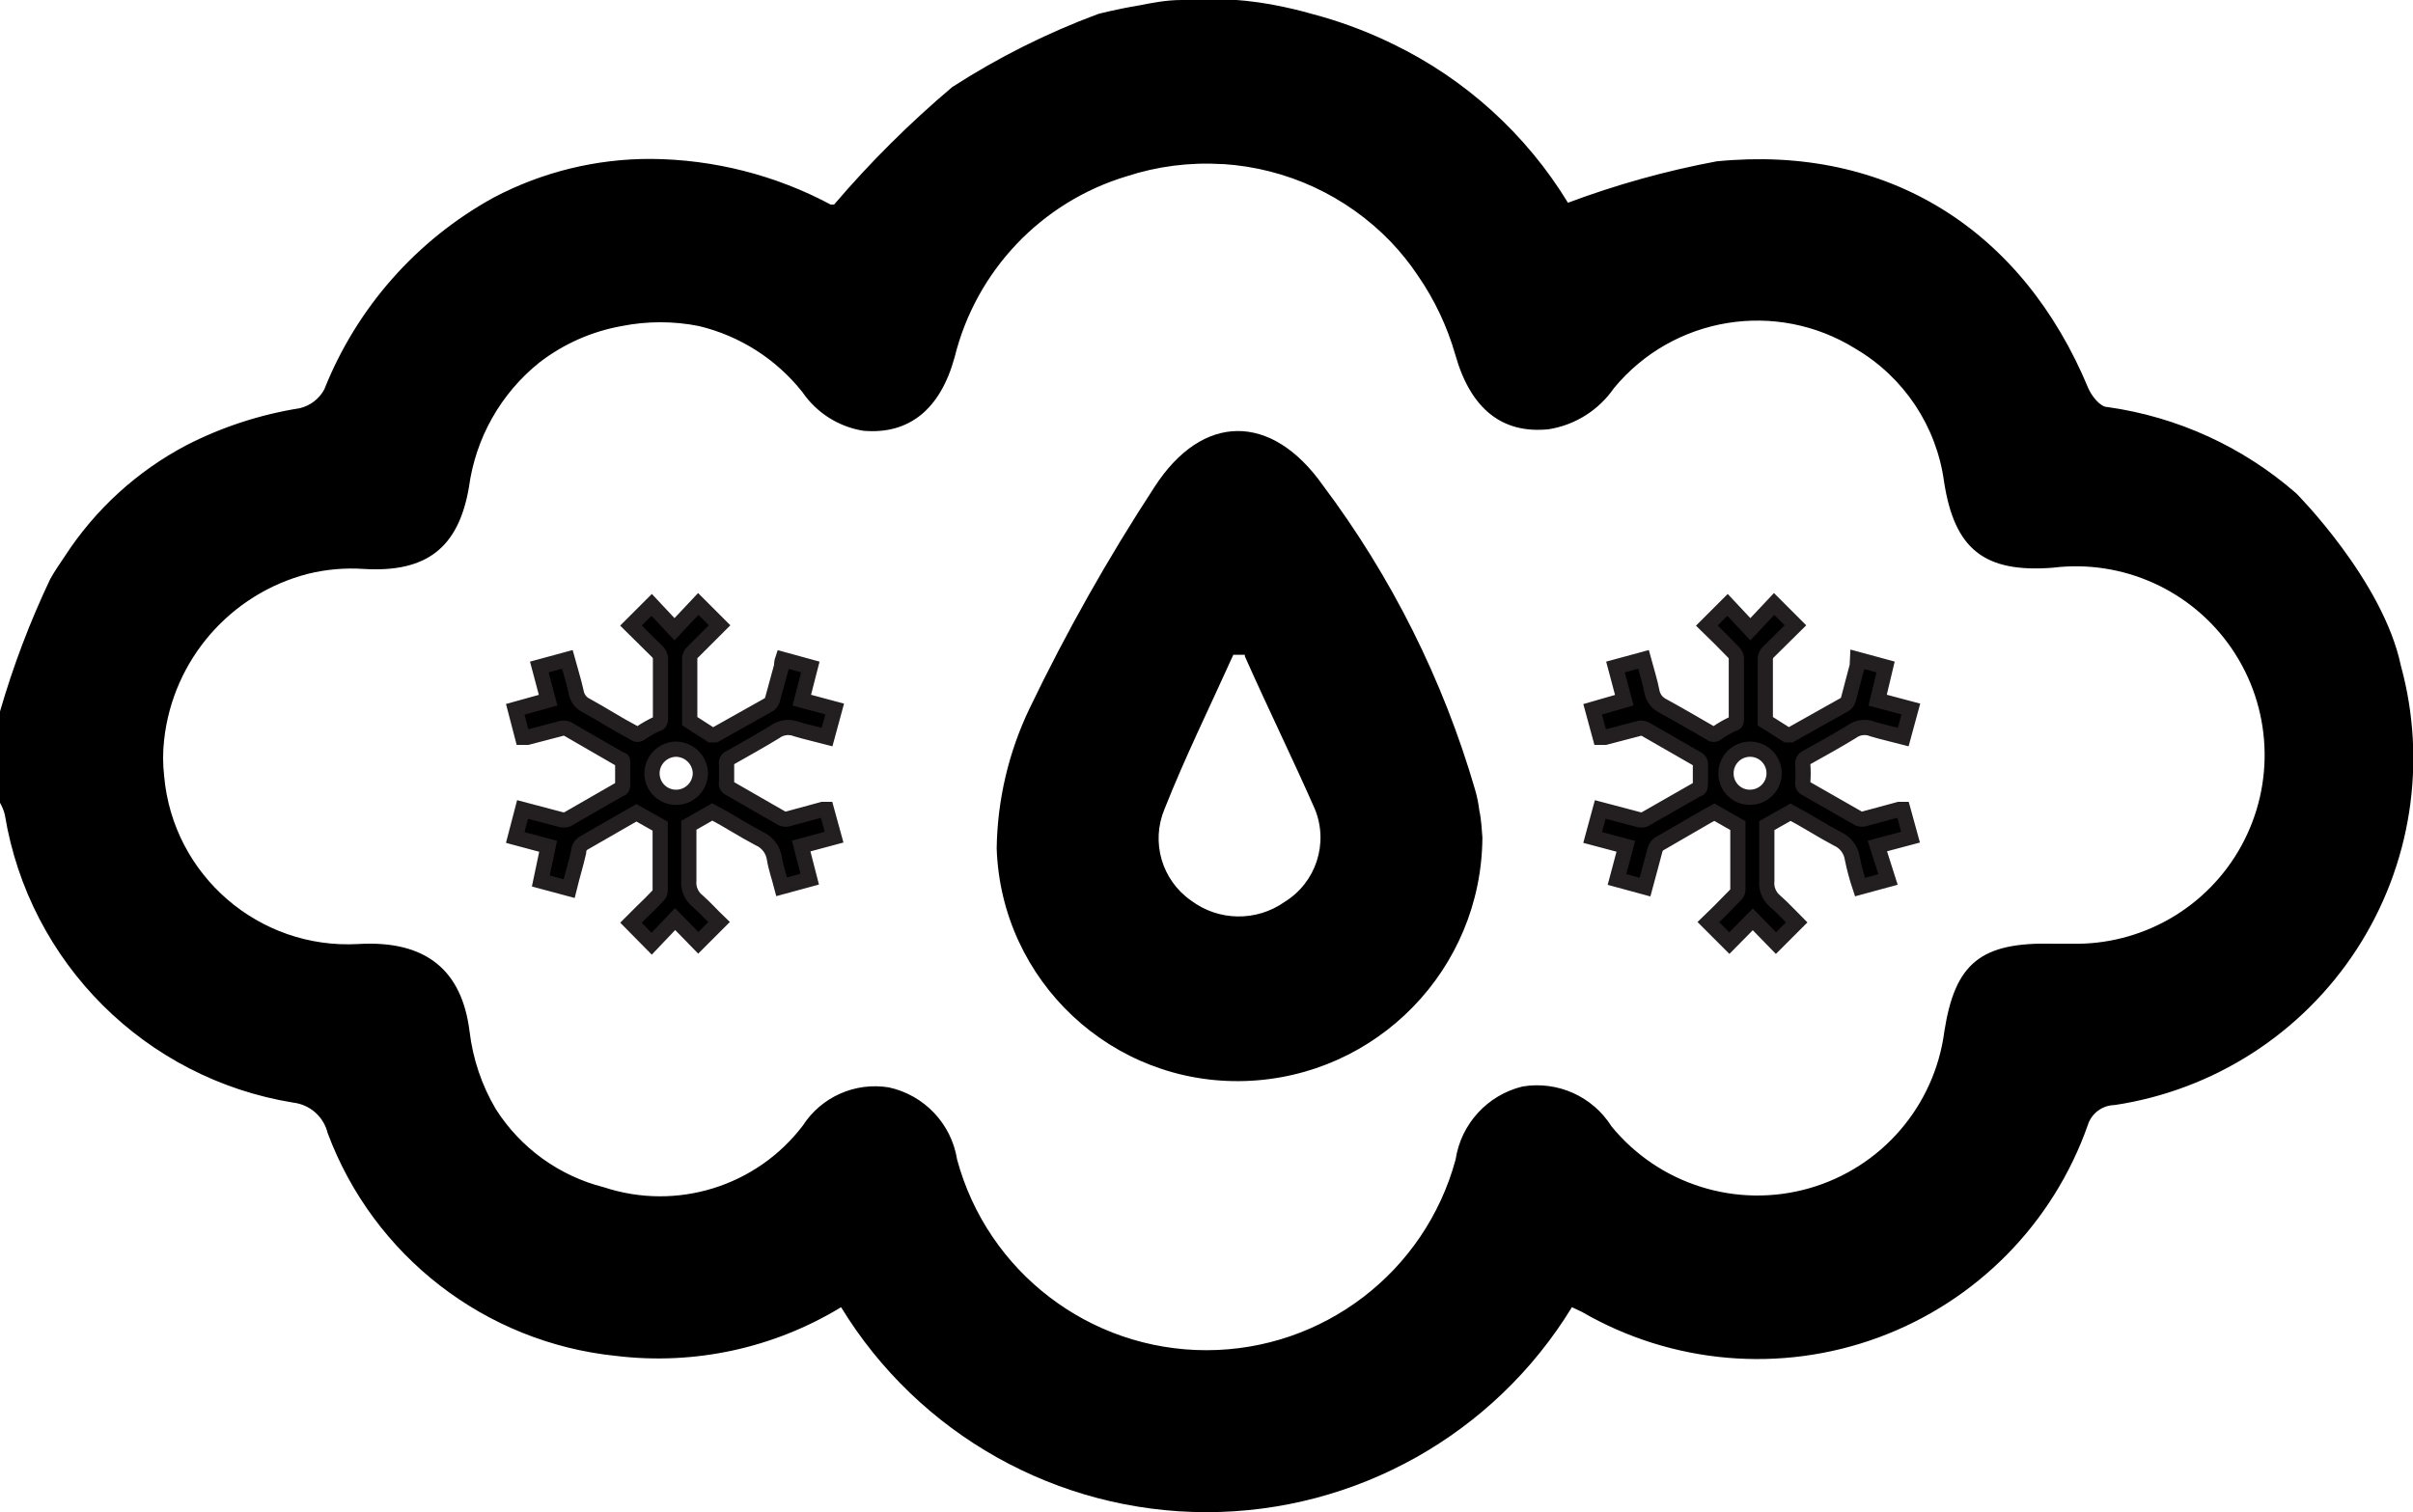
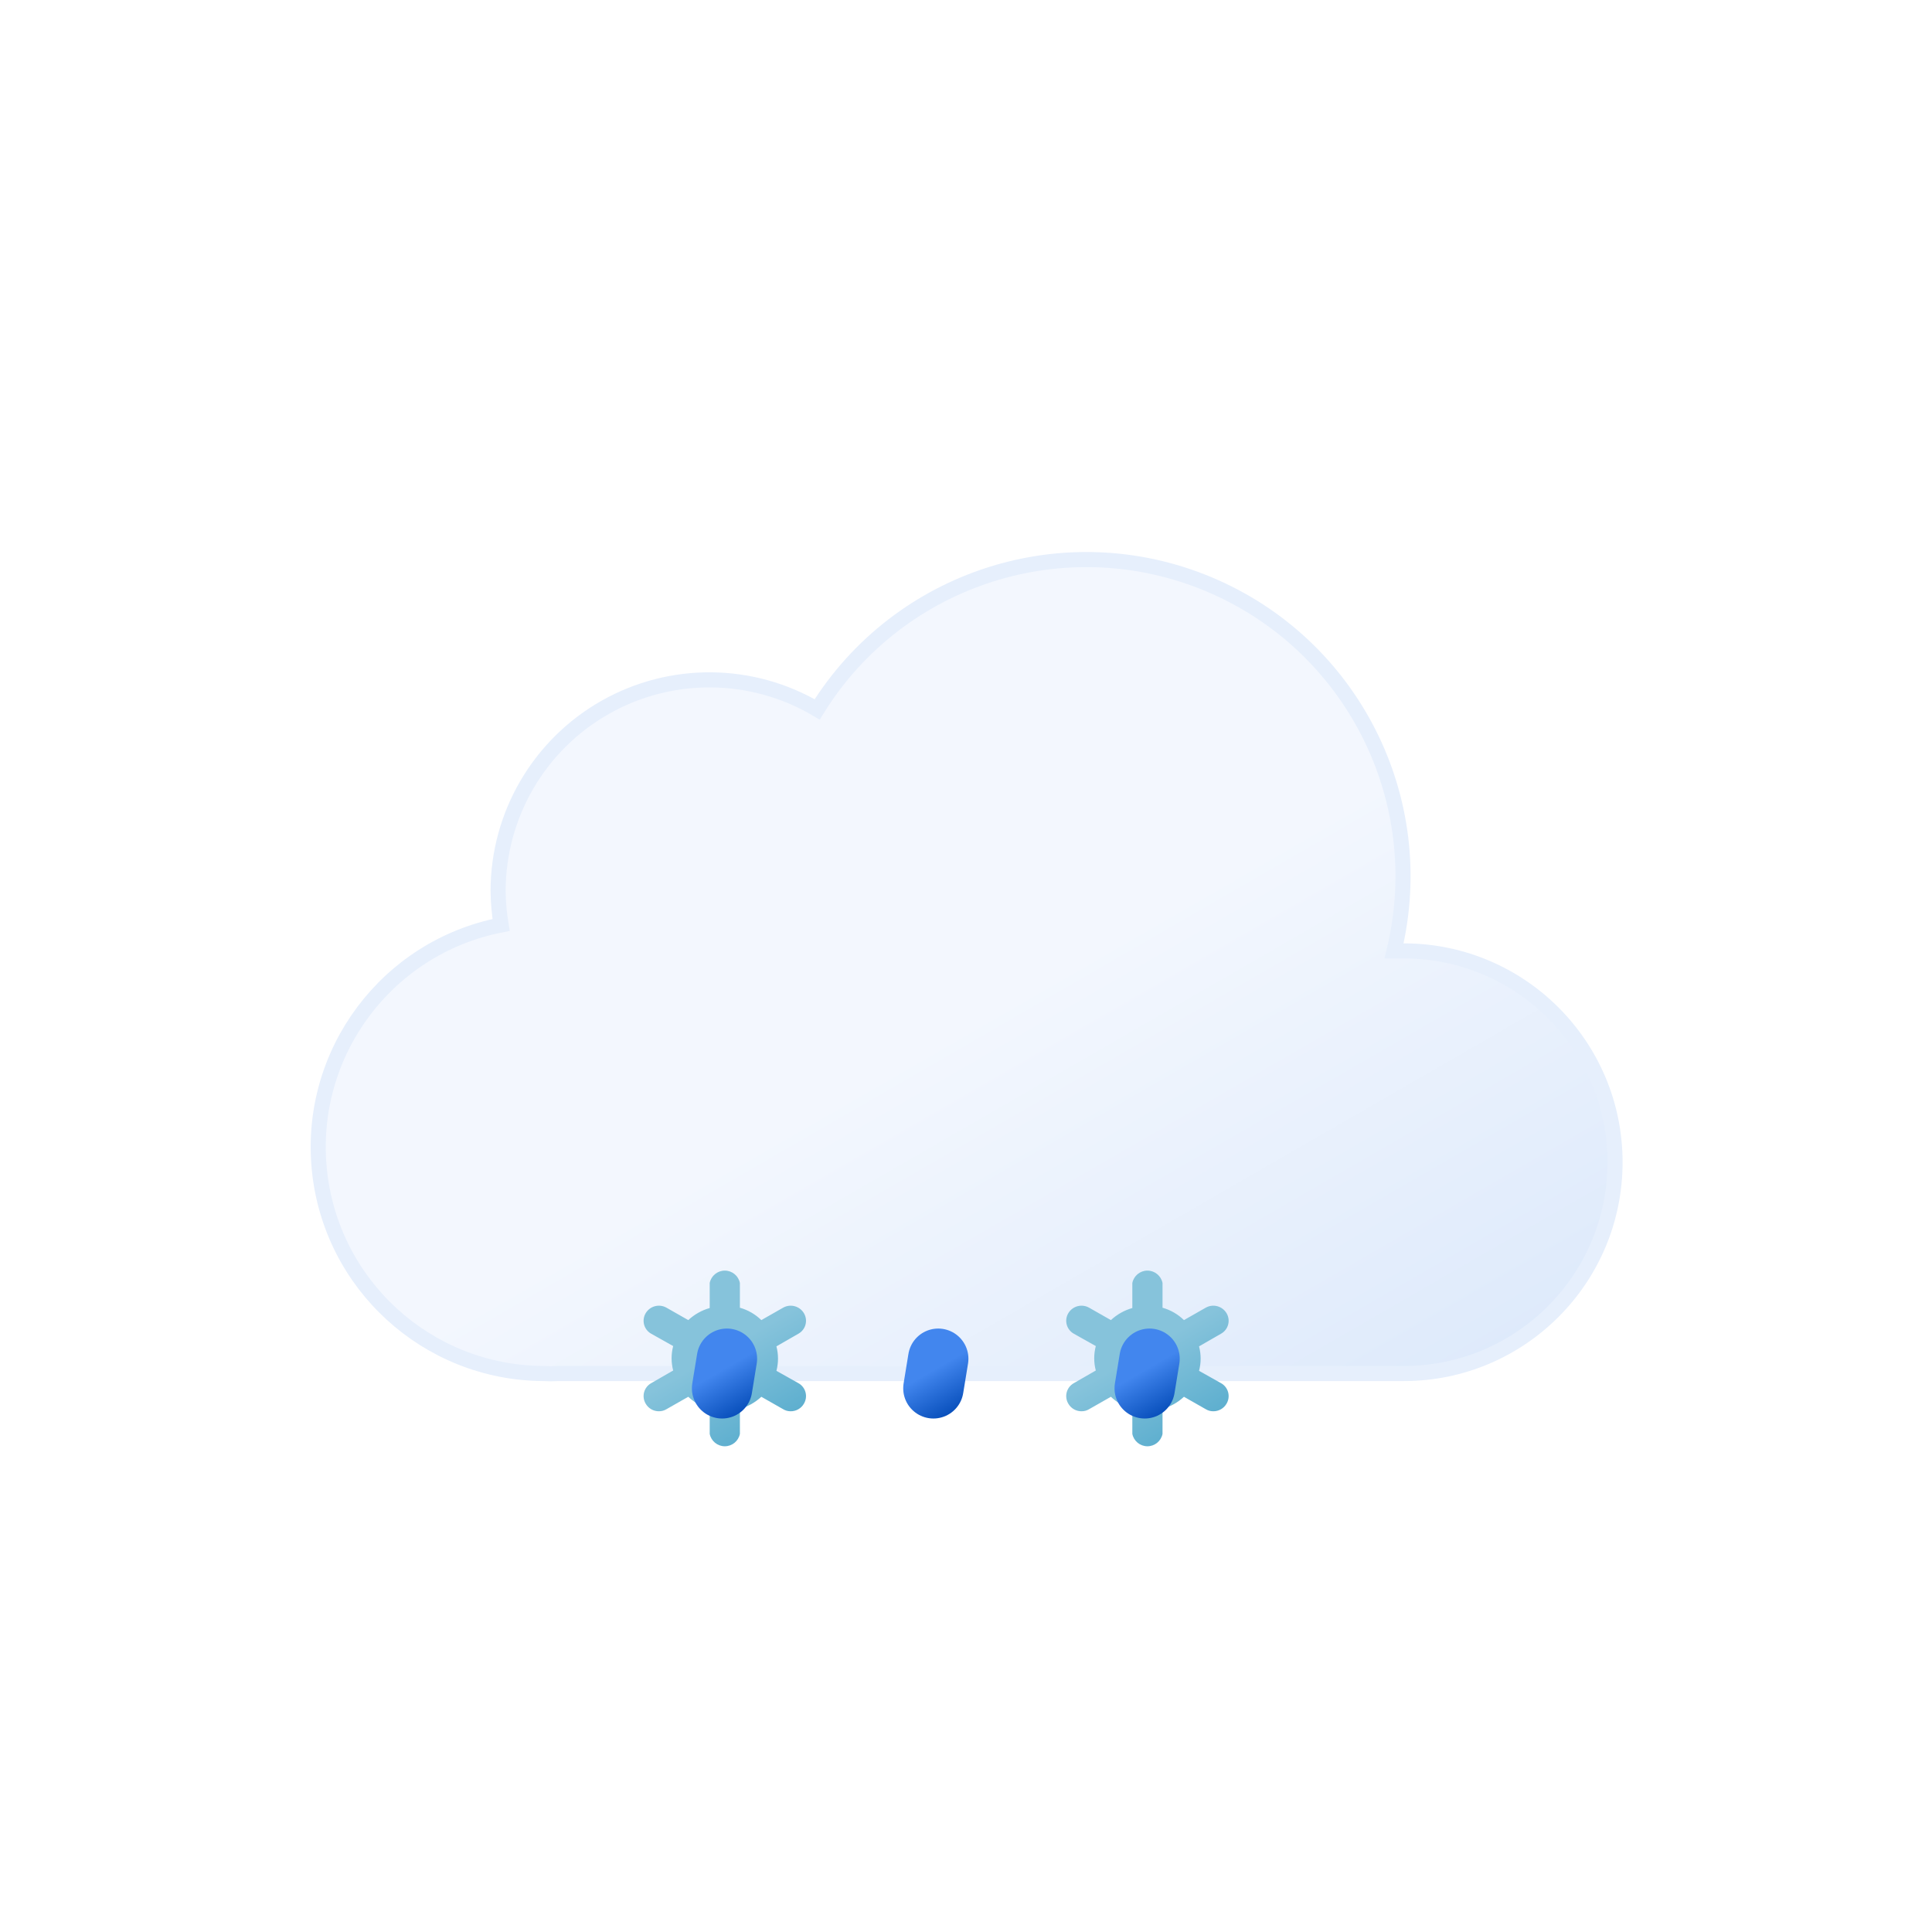
- <svg xmlns="http://www.w3.org/2000/svg" viewBox="0 0 79.24 49.66">
+ <svg xmlns="http://www.w3.org/2000/svg" xmlns:xlink="http://www.w3.org/1999/xlink" viewBox="0 0 64 64">
  <defs>
-     <style>.cls-1{stroke:#231f20;stroke-miterlimit:10;stroke-width:0.5px;}</style>
+     <linearGradient id="c" x1="22.56" x2="39.2" y1="21.96" y2="50.8" gradientUnits="userSpaceOnUse">
+       <stop offset="0" stop-color="#f3f7fe" />
+       <stop offset=".45" stop-color="#f3f7fe" />
+       <stop offset="1" stop-color="#deeafb" />
+     </linearGradient>
+     <linearGradient id="a" x1="22.66" x2="25.34" y1="42.68" y2="47.32" gradientUnits="userSpaceOnUse">
+       <stop offset="0" stop-color="#86c3db" />
+       <stop offset=".45" stop-color="#86c3db" />
+       <stop offset="1" stop-color="#5eafcf" />
+     </linearGradient>
+     <linearGradient id="d" x1="36.66" x2="39.34" y1="42.68" y2="47.32" xlink:href="#a" />
+     <linearGradient id="b" x1="23.31" x2="24.69" y1="44.3" y2="46.7" gradientUnits="userSpaceOnUse">
+       <stop offset="0" stop-color="#4286ee" />
+       <stop offset=".45" stop-color="#4286ee" />
+       <stop offset="1" stop-color="#0950bc" />
+     </linearGradient>
+     <linearGradient id="e" x1="30.31" x2="31.69" y1="44.3" y2="46.7" xlink:href="#b" />
+     <linearGradient id="f" x1="37.31" x2="38.69" y1="44.3" y2="46.7" xlink:href="#b" />
  </defs>
-   <g id="Layer_2" data-name="Layer 2">
-     <g id="Layer_1-2" data-name="Layer 1">
-       <path class="cls-1" d="M61,21.66l.92.25L61.66,23l1.09.29-.25.92c-.34-.09-.67-.16-1-.26a.71.71,0,0,0-.7.09c-.49.3-1,.58-1.5.86a.19.19,0,0,0-.1.2,4,4,0,0,1,0,.6c0,.09,0,.14.09.19l1.75,1a.31.31,0,0,0,.21,0l1.11-.3.13,0,.25.91-1.09.29L62,28.89l-.92.25a8,8,0,0,1-.25-.93.85.85,0,0,0-.5-.66c-.53-.28-1-.59-1.53-.87l-.78.44c0,.58,0,1.2,0,1.81a.77.77,0,0,0,.28.68c.25.22.48.47.7.69l-.68.68-.76-.78-.77.78-.69-.69.37-.36.52-.53a.25.25,0,0,0,.08-.16c0-.71,0-1.42,0-2.12l-.77-.44-.24.13-1.52.88a.36.36,0,0,0-.2.26c-.1.39-.21.78-.32,1.19l-.92-.25.29-1.09-1.09-.29.25-.92.38.1.87.23a.34.34,0,0,0,.2,0l1.75-1c.08,0,.09-.09.09-.18s0-.42,0-.62a.17.17,0,0,0-.09-.18c-.58-.33-1.16-.67-1.74-1a.31.31,0,0,0-.23,0l-1.07.28-.16,0-.25-.92L53.34,23l-.29-1.09.92-.25c.1.37.21.71.28,1.07a.65.65,0,0,0,.34.45c.53.29,1.06.6,1.58.9a.15.15,0,0,0,.21,0,3.6,3.6,0,0,1,.54-.31c.08,0,.11-.07.1-.15,0-.68,0-1.35,0-2a.31.31,0,0,0-.09-.19c-.29-.3-.59-.6-.88-.88l.68-.68.75.8.78-.83.7.7-.87.86a.34.34,0,0,0-.12.29c0,.68,0,1.37,0,2l.71.45s.09,0,.12,0l1.78-1a.3.3,0,0,0,.12-.17l.29-1.1Zm-3.54,4.53a.79.79,0,0,0,.8-.79.79.79,0,1,0-1.58,0A.78.78,0,0,0,57.49,26.19Z" />
-       <path class="cls-1" d="M25.7,21.66l.91.25L26.33,23l1.08.29-.25.92c-.34-.09-.67-.16-1-.26a.73.73,0,0,0-.71.09c-.49.3-1,.58-1.49.86a.17.17,0,0,0-.1.2q0,.3,0,.6a.16.16,0,0,0,.09.19l1.74,1a.33.33,0,0,0,.22,0l1.1-.3.13,0,.25.91-1.08.29.28,1.09-.92.25c-.08-.31-.19-.62-.24-.93a.86.86,0,0,0-.51-.66c-.53-.28-1-.59-1.53-.87l-.77.44c0,.58,0,1.2,0,1.81a.77.77,0,0,0,.29.68c.25.22.47.47.7.69l-.68.68-.76-.78L21.4,31l-.68-.69.36-.36c.18-.17.36-.35.53-.53a.24.24,0,0,0,.07-.16c0-.71,0-1.42,0-2.12l-.78-.44-.23.13-1.53.88A.36.36,0,0,0,19,28c-.09.39-.21.78-.31,1.19l-.93-.25L18,27.8l-1.08-.29.24-.92.38.1.87.23a.37.37,0,0,0,.21,0l1.74-1c.08,0,.09-.09.09-.18s0-.42,0-.62,0-.14-.09-.18c-.58-.33-1.15-.67-1.73-1a.33.33,0,0,0-.24,0l-1.07.28-.16,0-.24-.92L18,23l-.29-1.09.92-.25c.1.37.21.71.29,1.07a.6.6,0,0,0,.34.45c.53.29,1,.6,1.57.9a.15.15,0,0,0,.21,0,3.7,3.7,0,0,1,.55-.31c.07,0,.1-.07.1-.15,0-.68,0-1.35,0-2a.36.36,0,0,0-.08-.19l-.89-.88.68-.68.75.8.78-.83.7.7-.86.86a.32.32,0,0,0-.12.29v2l.7.45s.09,0,.13,0l1.78-1a.34.34,0,0,0,.11-.17l.3-1.1A.58.58,0,0,1,25.7,21.66Zm-3.55,4.53A.8.8,0,0,0,23,25.4a.81.81,0,0,0-.79-.79.8.8,0,0,0-.8.79A.79.79,0,0,0,22.15,26.19Z" />
-       <path d="M48.68,27.51a8.05,8.05,0,0,1-7.79,8,7.91,7.91,0,0,1-8.16-7.64,11,11,0,0,1,1.08-4.6A64.11,64.11,0,0,1,37.91,16c1.58-2.45,3.85-2.44,5.53-.06a31.18,31.18,0,0,1,5,10,4.22,4.22,0,0,1,.14.69C48.65,26.94,48.66,27.3,48.68,27.51Zm-7.8-6H40.5c-.76,1.69-1.58,3.35-2.26,5.07a2.49,2.49,0,0,0,.87,3,2.61,2.61,0,0,0,3.07.05,2.48,2.48,0,0,0,1-3.05C42.45,24.92,41.63,23.25,40.88,21.56Z" />
-       <path d="M78.84,21.86c-.59-2.8-3.43-5.65-3.43-5.65a11.94,11.94,0,0,0-6.21-2.84c-.23,0-.51-.36-.62-.61C66.42,7.55,62,4.74,56.37,5.3a29.26,29.26,0,0,0-4.88,1.36,13.73,13.73,0,0,0-5.74-5.21,14.43,14.43,0,0,0-2.33-.9C43,.43,42.6.32,42.17.23A11.5,11.5,0,0,0,38.8,0c-.5,0-1,.1-1.35.17-.84.14-1.39.29-1.39.29a24.66,24.66,0,0,0-4.79,2.4,33.62,33.62,0,0,0-3.88,3.86l-.11,0a12.75,12.75,0,0,0-5.89-1.5,11,11,0,0,0-5.18,1.27,12.43,12.43,0,0,0-5.56,6.3,1.24,1.24,0,0,1-.81.62,12.44,12.44,0,0,0-3.71,1.21,10.71,10.71,0,0,0-4,3.65c-.16.24-.33.48-.48.75A28.75,28.75,0,0,0,0,23.37v3a1.52,1.52,0,0,1,.16.4,11.46,11.46,0,0,0,9.47,9.45,1.32,1.32,0,0,1,1.13,1,11.34,11.34,0,0,0,9.47,7.32,11.54,11.54,0,0,0,7.39-1.6,14.06,14.06,0,0,0,24,0l.32.15a11.5,11.5,0,0,0,16.62-6.13.94.94,0,0,1,.88-.66A11.52,11.52,0,0,0,78.84,21.86ZM68,31h-.57c-2.4-.06-3.23.65-3.58,2.88A6.19,6.19,0,0,1,52.92,37,2.89,2.89,0,0,0,50,35.69a2.92,2.92,0,0,0-2.2,2.4,8.48,8.48,0,0,1-16.37,0,2.89,2.89,0,0,0-2.24-2.37,2.82,2.82,0,0,0-2.83,1.26A5.89,5.89,0,0,1,19.83,39a5.93,5.93,0,0,1-3.55-2.57,6.52,6.52,0,0,1-.86-2.55c-.25-2-1.42-3-3.65-2.87h0a6.06,6.06,0,0,1-6.38-5.52,5.27,5.27,0,0,1,0-1.19,6.35,6.35,0,0,1,4.72-5.45,6,6,0,0,1,1.85-.16C14,18.81,15.06,18,15.4,16a6.33,6.33,0,0,1,2.31-4.09,6.21,6.21,0,0,1,2.71-1.2,6.5,6.5,0,0,1,2.53,0,6.17,6.17,0,0,1,3.4,2.17,3,3,0,0,0,2,1.27c1.5.13,2.53-.7,3-2.42A8.28,8.28,0,0,1,37,5.79a8.46,8.46,0,0,1,3.13-.4h.05a8.39,8.39,0,0,1,5.48,2.54,8.17,8.17,0,0,1,.9,1.12,8.9,8.9,0,0,1,1.23,2.6c.5,1.78,1.54,2.61,3.07,2.45A3.22,3.22,0,0,0,53,12.75a6.1,6.1,0,0,1,7.94-1.29,6,6,0,0,1,2.9,4.36c.34,2.22,1.32,3,3.56,2.83A6.2,6.2,0,1,1,68,31Z" />
-     </g>
-   </g>
+   <path fill="url(#c)" stroke="#e6effc" stroke-miterlimit="10" stroke-width=".5" d="M46.5 31.5h-.32a10.49 10.49 0 0 0-19.11-8 7 7 0 0 0-10.57 6 7.21 7.21 0 0 0 .1 1.14A7.5 7.5 0 0 0 18 45.5a4.19 4.19 0 0 0 .5 0h28a7 7 0 0 0 0-14z" />
+   <path fill="url(#a)" d="m26.45 45.82-.73-.41a1.59 1.59 0 0 0 0-.81l.73-.42a.49.49 0 0 0 .18-.68.51.51 0 0 0-.69-.18l-.72.41a1.66 1.66 0 0 0-.71-.41v-.82a.51.51 0 0 0-1 0v.83a1.74 1.74 0 0 0-.71.4l-.72-.41a.51.51 0 0 0-.69.18.49.49 0 0 0 .18.68l.73.41a1.59 1.59 0 0 0 0 .81l-.73.42a.49.49 0 0 0-.18.68.5.5 0 0 0 .44.25.47.47 0 0 0 .25-.07l.72-.41a2 2 0 0 0 .33.25 1.5 1.5 0 0 0 .38.15v.83a.51.51 0 0 0 1 0v-.83a1.74 1.74 0 0 0 .71-.4l.72.41a.47.47 0 0 0 .25.07.5.5 0 0 0 .44-.25.49.49 0 0 0-.18-.68zm-2.83-.17a.75.75 0 0 1 .38-1.4.75.75 0 0 1 .38.1.75.75 0 0 1 .28 1 .77.77 0 0 1-1.04.3z">
+     <animateTransform additive="sum" attributeName="transform" begin="-2.7s" dur="4s" repeatCount="indefinite" type="translate" values="1 -6; -1 12" />
+     <animateTransform additive="sum" attributeName="transform" begin="-2.7s" dur="4s" repeatCount="indefinite" type="rotate" values="-45 24 45; 45 24 45" />
+     <animate attributeName="opacity" begin="-2.7s" dur="4s" repeatCount="indefinite" values="0;1;1;1;0" />
+   </path>
+   <path fill="url(#d)" d="m40.45 45.82-.73-.41a1.59 1.59 0 0 0 0-.81l.73-.42a.49.49 0 0 0 .18-.68.51.51 0 0 0-.69-.18l-.72.41a1.66 1.66 0 0 0-.71-.41v-.82a.51.51 0 0 0-1 0v.83a1.74 1.74 0 0 0-.71.4l-.72-.41a.51.51 0 0 0-.69.18.49.49 0 0 0 .18.68l.73.41a1.59 1.59 0 0 0 0 .81l-.73.42a.49.49 0 0 0-.18.68.5.5 0 0 0 .44.25.47.47 0 0 0 .25-.07l.72-.41a2 2 0 0 0 .33.25 1.5 1.5 0 0 0 .38.15v.83a.51.51 0 0 0 1 0v-.83a1.74 1.74 0 0 0 .71-.4l.72.41a.47.47 0 0 0 .25.07.5.5 0 0 0 .44-.25.49.49 0 0 0-.18-.68zm-2.83-.17a.75.75 0 0 1 .38-1.4.75.75 0 0 1 .38.1.75.75 0 0 1 .28 1 .77.77 0 0 1-1.04.3z">
+     <animateTransform additive="sum" attributeName="transform" begin="-1.3s" dur="4s" repeatCount="indefinite" type="translate" values="1 -6; -1 12" />
+     <animateTransform additive="sum" attributeName="transform" begin="-1.3s" dur="4s" repeatCount="indefinite" type="rotate" values="-45 38 45; 45 38 45" />
+     <animate attributeName="opacity" begin="-1.3s" dur="4s" repeatCount="indefinite" values="0;1;1;1;0" />
+   </path>
+   <path fill="none" stroke="url(#b)" stroke-linecap="round" stroke-miterlimit="10" stroke-width="2" d="m24.08 45.01-.16.98">
+     <animateTransform attributeName="transform" dur="1.5s" repeatCount="indefinite" type="translate" values="1 -5; -2 10" />
+     <animate attributeName="opacity" dur="1.5s" repeatCount="indefinite" values="0;1;1;0" />
+   </path>
+   <path fill="none" stroke="url(#e)" stroke-linecap="round" stroke-miterlimit="10" stroke-width="2" d="m31.08 45.01-.16.98">
+     <animateTransform attributeName="transform" begin="-0.5s" dur="1.5s" repeatCount="indefinite" type="translate" values="1 -5; -2 10" />
+     <animate attributeName="opacity" begin="-0.5s" dur="1.5s" repeatCount="indefinite" values="0;1;1;0" />
+   </path>
+   <path fill="none" stroke="url(#f)" stroke-linecap="round" stroke-miterlimit="10" stroke-width="2" d="m38.08 45.01-.16.98">
+     <animateTransform attributeName="transform" begin="-1s" dur="1.5s" repeatCount="indefinite" type="translate" values="1 -5; -2 10" />
+     <animate attributeName="opacity" begin="-1s" dur="1.5s" repeatCount="indefinite" values="0;1;1;0" />
+   </path>
</svg>
